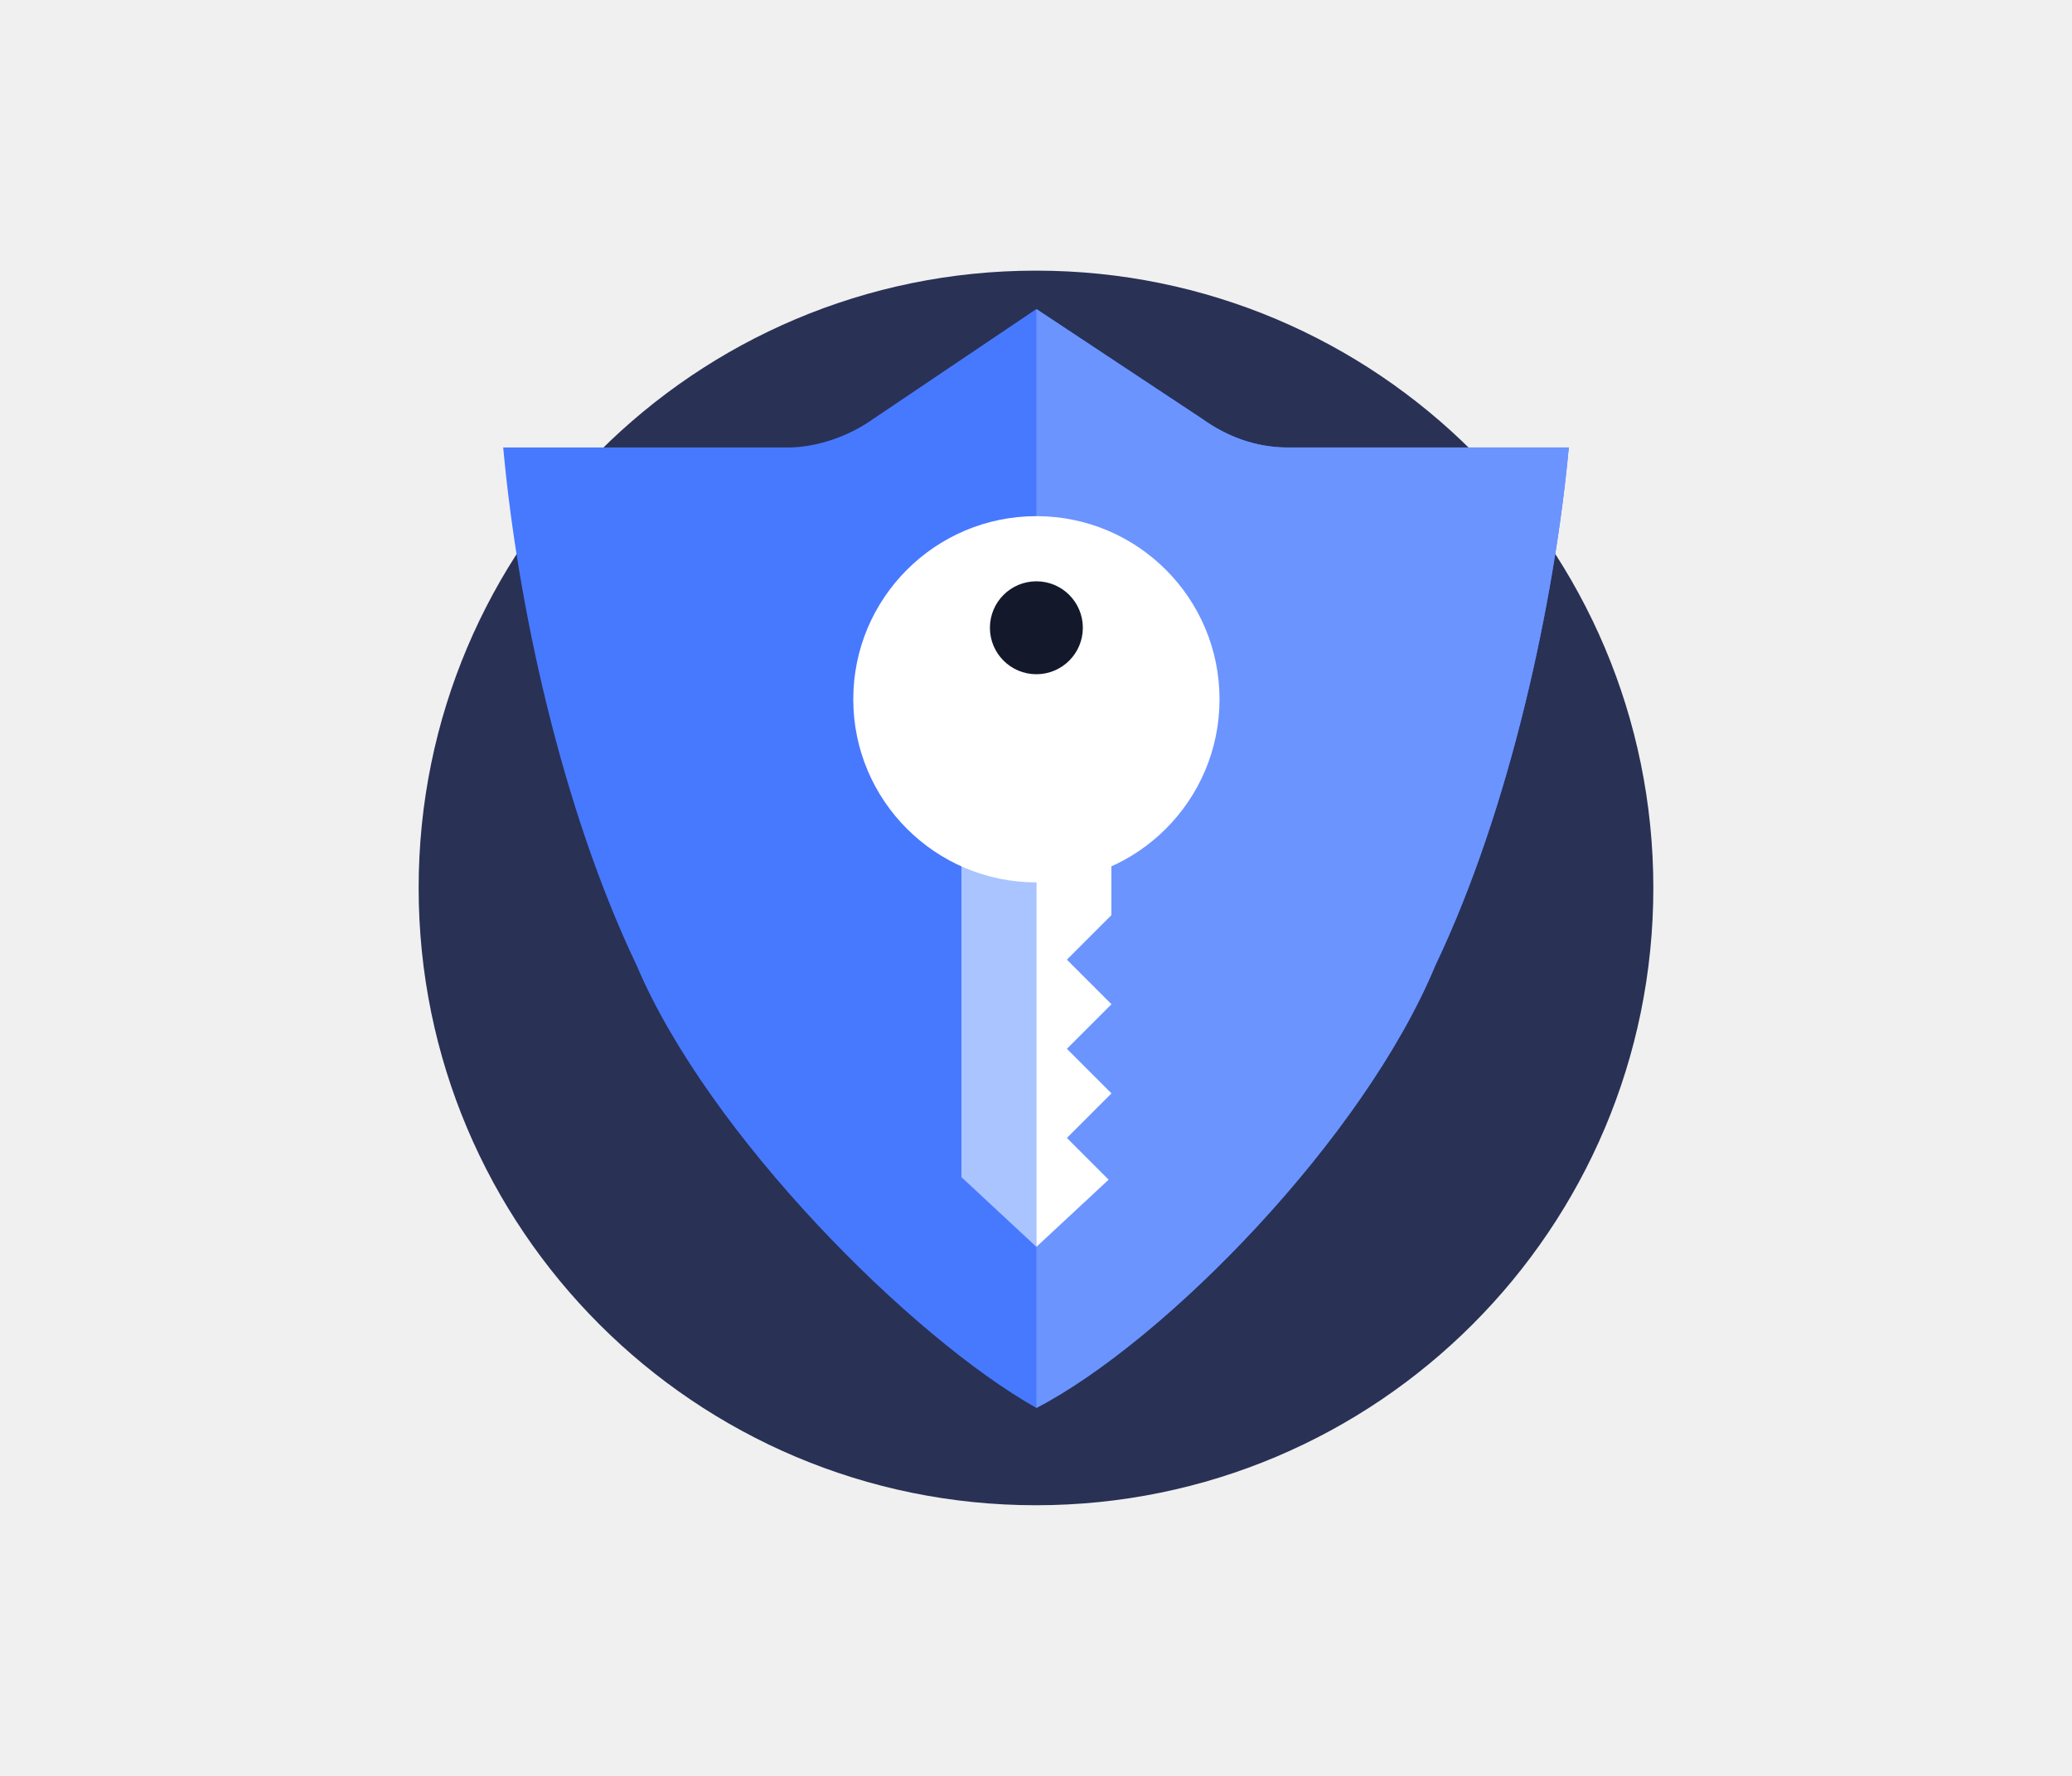
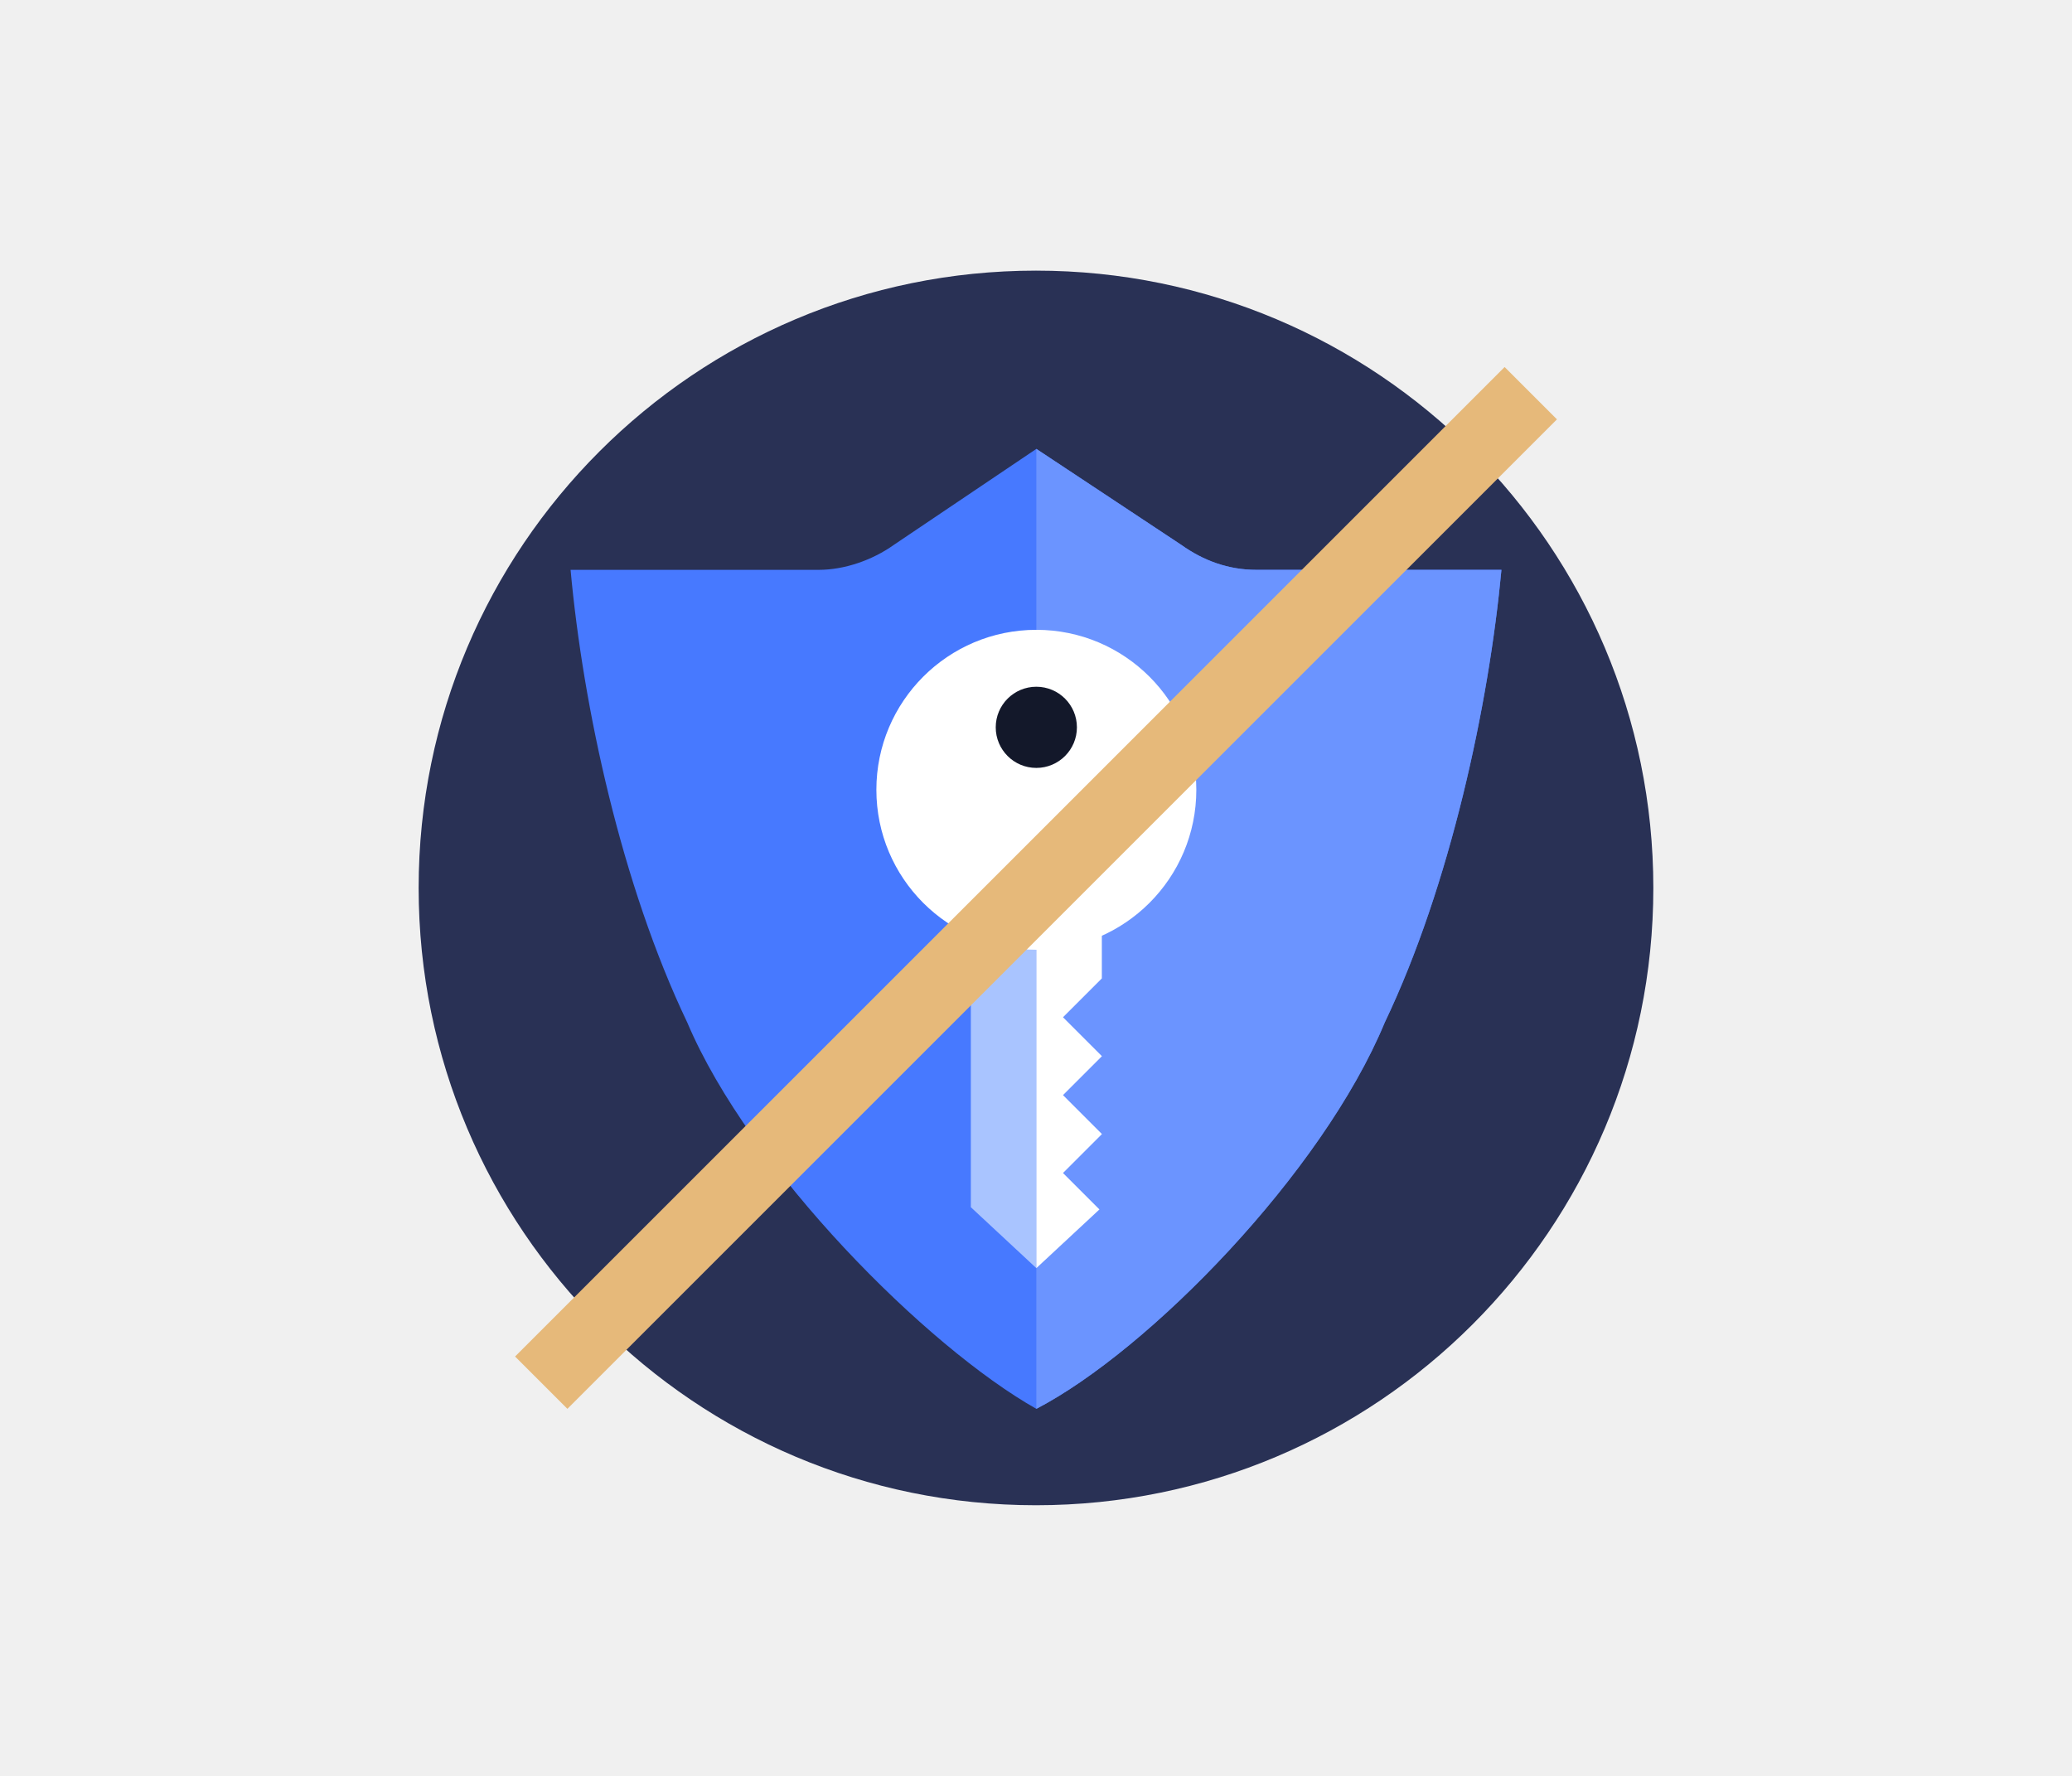
<svg xmlns="http://www.w3.org/2000/svg" width="280" height="240" viewBox="0 0 280 240" fill="none">
  <circle cx="139.999" cy="120" r="83.425" fill="#293155" />
-   <path d="M174.074 60.476H211.999C210.066 81.242 204.101 109.251 193.951 130.499C184.285 153.803 157.453 181.222 140.053 190.274C123.136 180.74 95.714 153.32 86.048 130.499C75.898 109.251 69.933 81.725 68 60.476H106.408C110.275 60.476 114.625 59.027 118.008 56.613L140.053 41.764L162.474 56.613C165.858 59.027 169.724 60.476 174.074 60.476Z" fill="#4779FF" />
-   <path d="M174.074 60.476H211.999C210.066 81.242 204.101 109.251 193.951 130.499C184.285 153.803 157.453 181.222 140.053 190.274V41.764L162.474 56.613C165.858 59.027 169.724 60.476 174.074 60.476Z" fill="#6B94FF" />
-   <path d="M129.92 97.802H140.054V168.507L129.92 159.08V97.802Z" fill="#A9C4FF" />
-   <circle cx="140.054" cy="94.502" r="24.747" fill="white" />
-   <circle cx="140.051" cy="84.839" r="6.279" fill="#13182A" />
-   <path fill-rule="evenodd" clip-rule="evenodd" d="M140.051 97.802H150.185V123.681L144.175 129.691L150.185 135.701V135.73L144.175 141.74L150.185 147.75V147.779L144.175 153.789L149.813 159.427L140.051 168.507V97.802Z" fill="white" />
+   <path d="M169.766 77.011H202.895C201.206 95.151 195.996 119.618 187.13 138.179C178.685 158.536 155.246 182.489 140.047 190.396C125.269 182.067 101.315 158.114 92.871 138.179C84.005 119.618 78.794 95.573 77.106 77.011H110.657C114.034 77.011 117.834 75.746 120.79 73.636L140.047 60.665L159.633 73.636C162.589 75.746 165.966 77.011 169.766 77.011Z" fill="#4779FF" />
+   <path d="M169.766 77.011H202.895C201.207 95.151 195.996 119.618 187.13 138.179C178.686 158.536 155.246 182.489 140.047 190.396V60.665L159.633 73.636C162.589 75.746 165.966 77.011 169.766 77.011Z" fill="#6B94FF" />
+   <path d="M131.195 109.617H140.048V171.382L131.195 163.147V109.617Z" fill="#A9C4FF" />
+   <circle cx="140.047" cy="106.735" r="21.618" fill="white" />
+   <circle cx="140.044" cy="98.294" r="5.485" fill="#13182A" />
+   <path fill-rule="evenodd" clip-rule="evenodd" d="M140.045 109.617H148.898V132.224L143.648 137.474L148.898 142.724V142.749L143.648 147.999L148.898 153.249V153.275L143.648 158.525L148.572 163.449L140.045 171.382V109.617Z" fill="white" />
+   <path d="M210.397 56.673L76.674 190.396L69.603 183.325L203.326 49.602L210.397 56.673Z" fill="#E6B97A" />
</svg>
